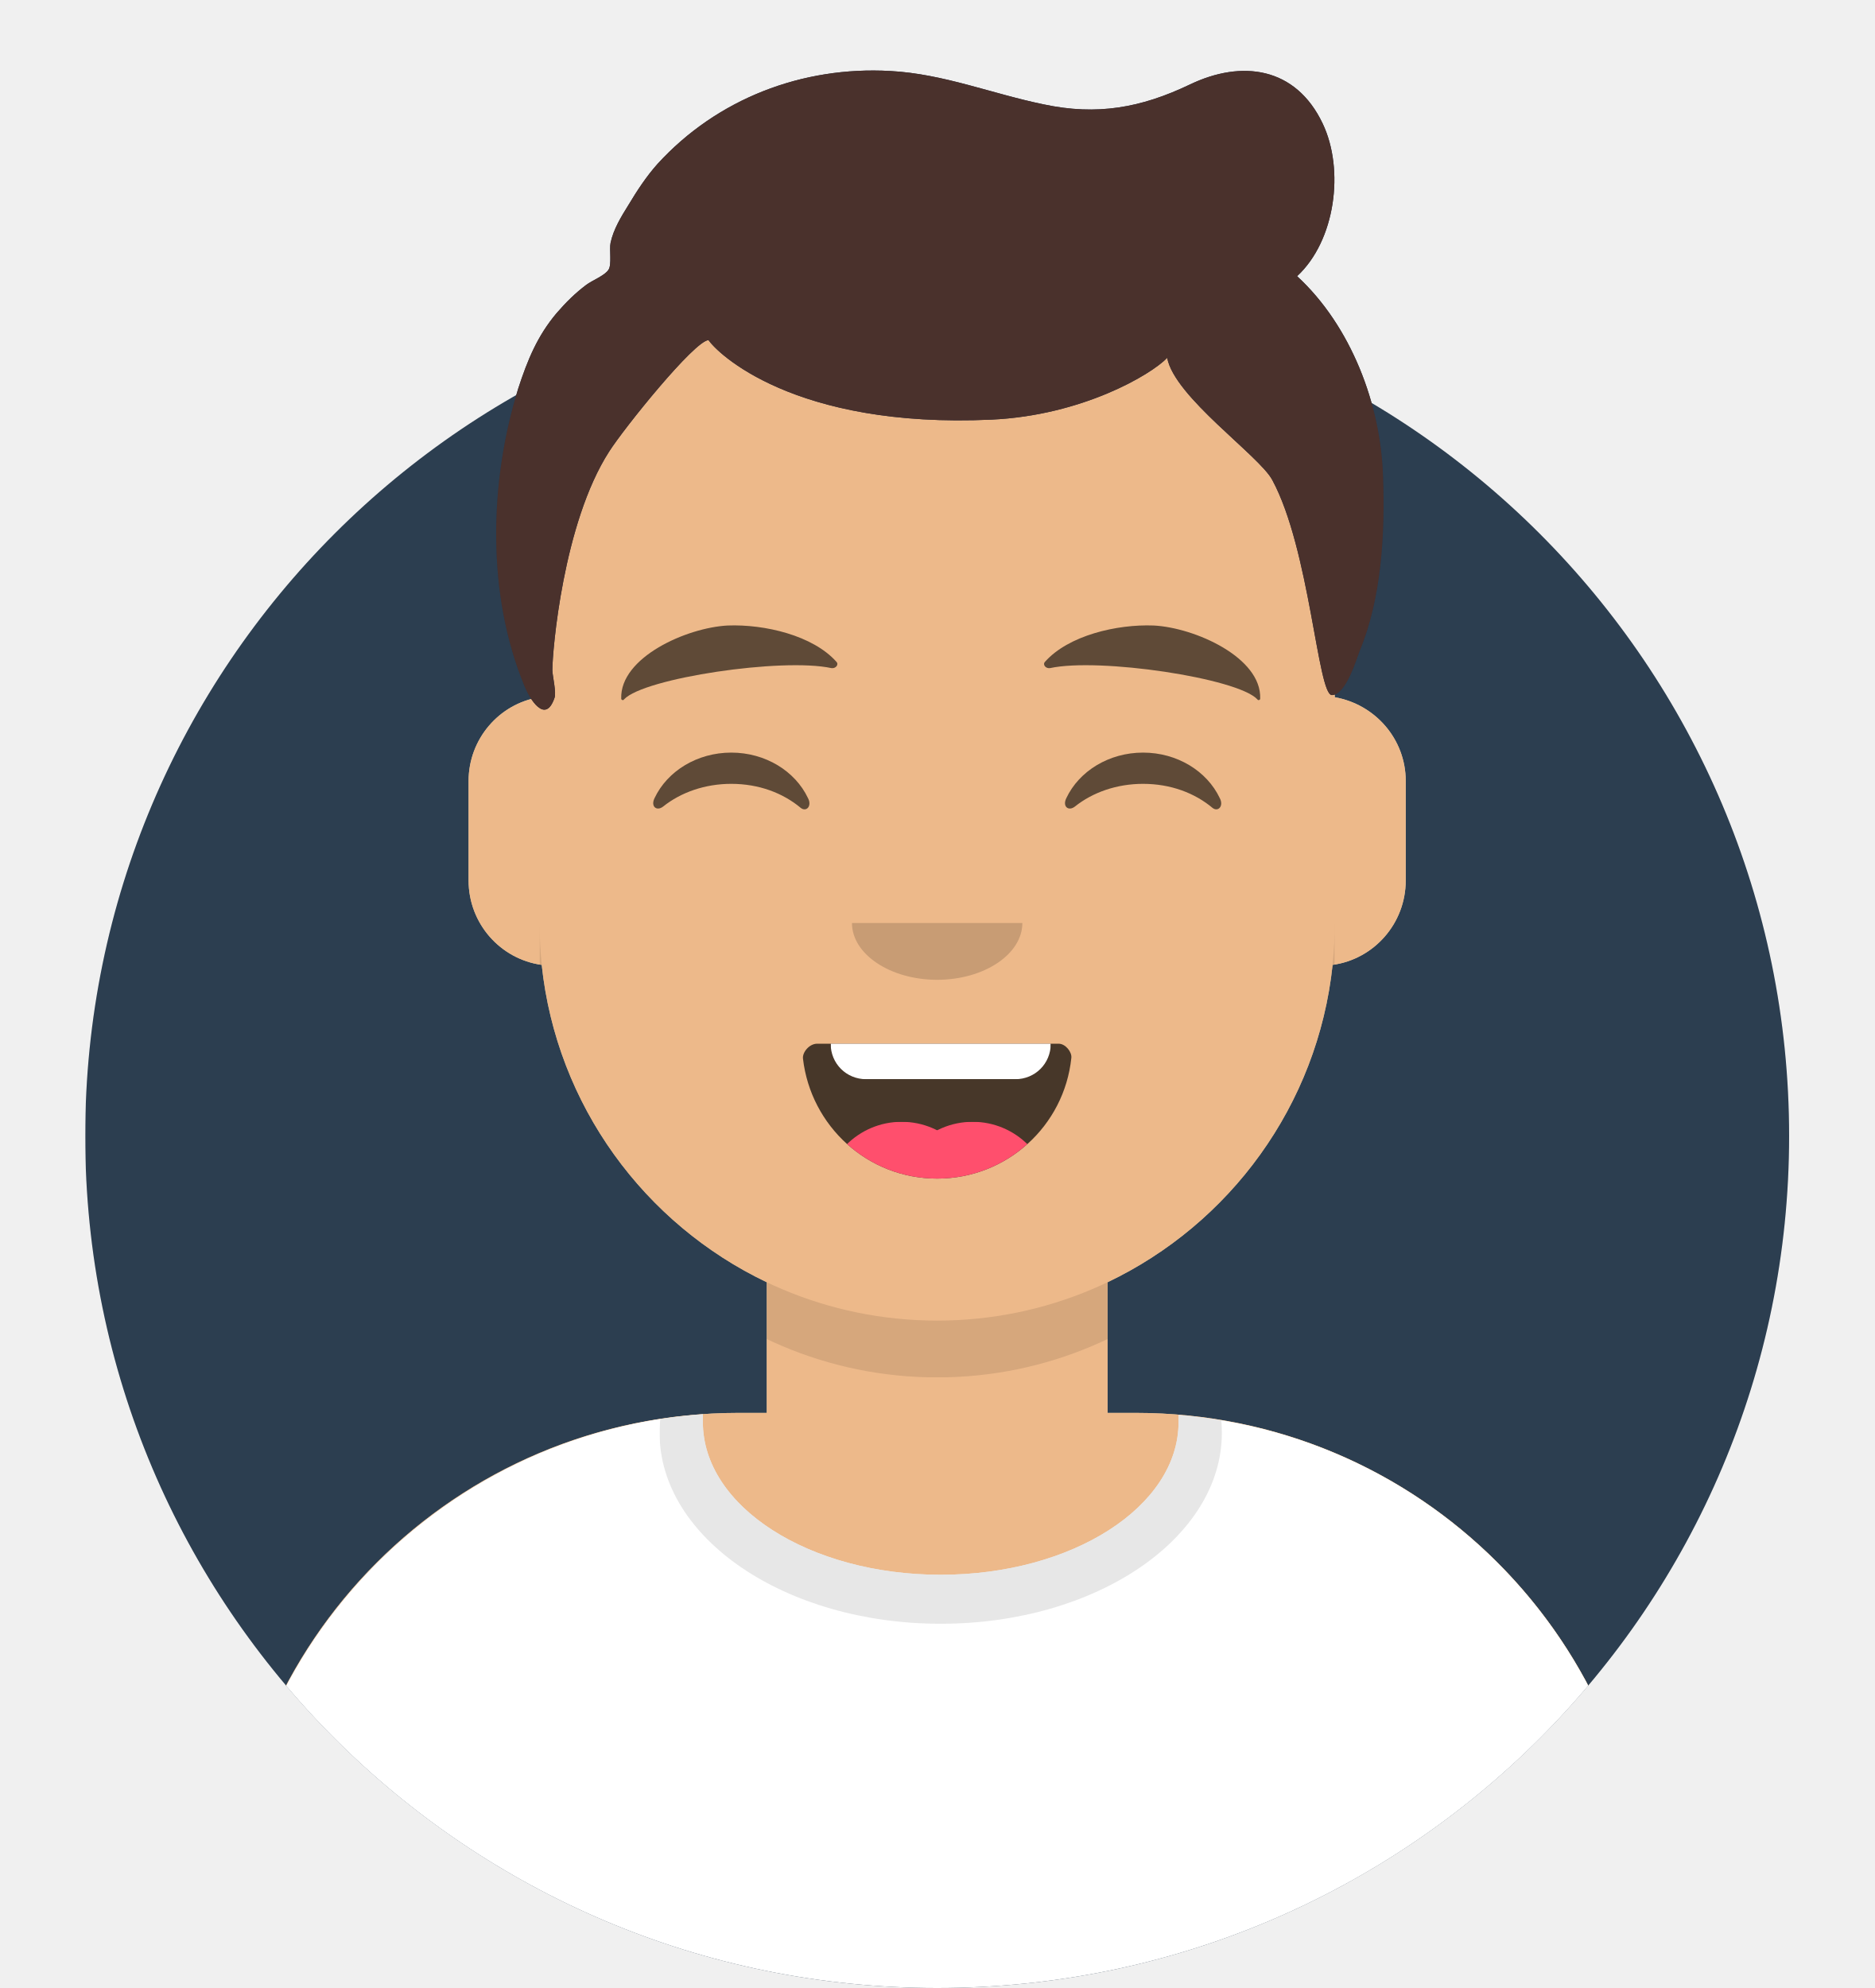
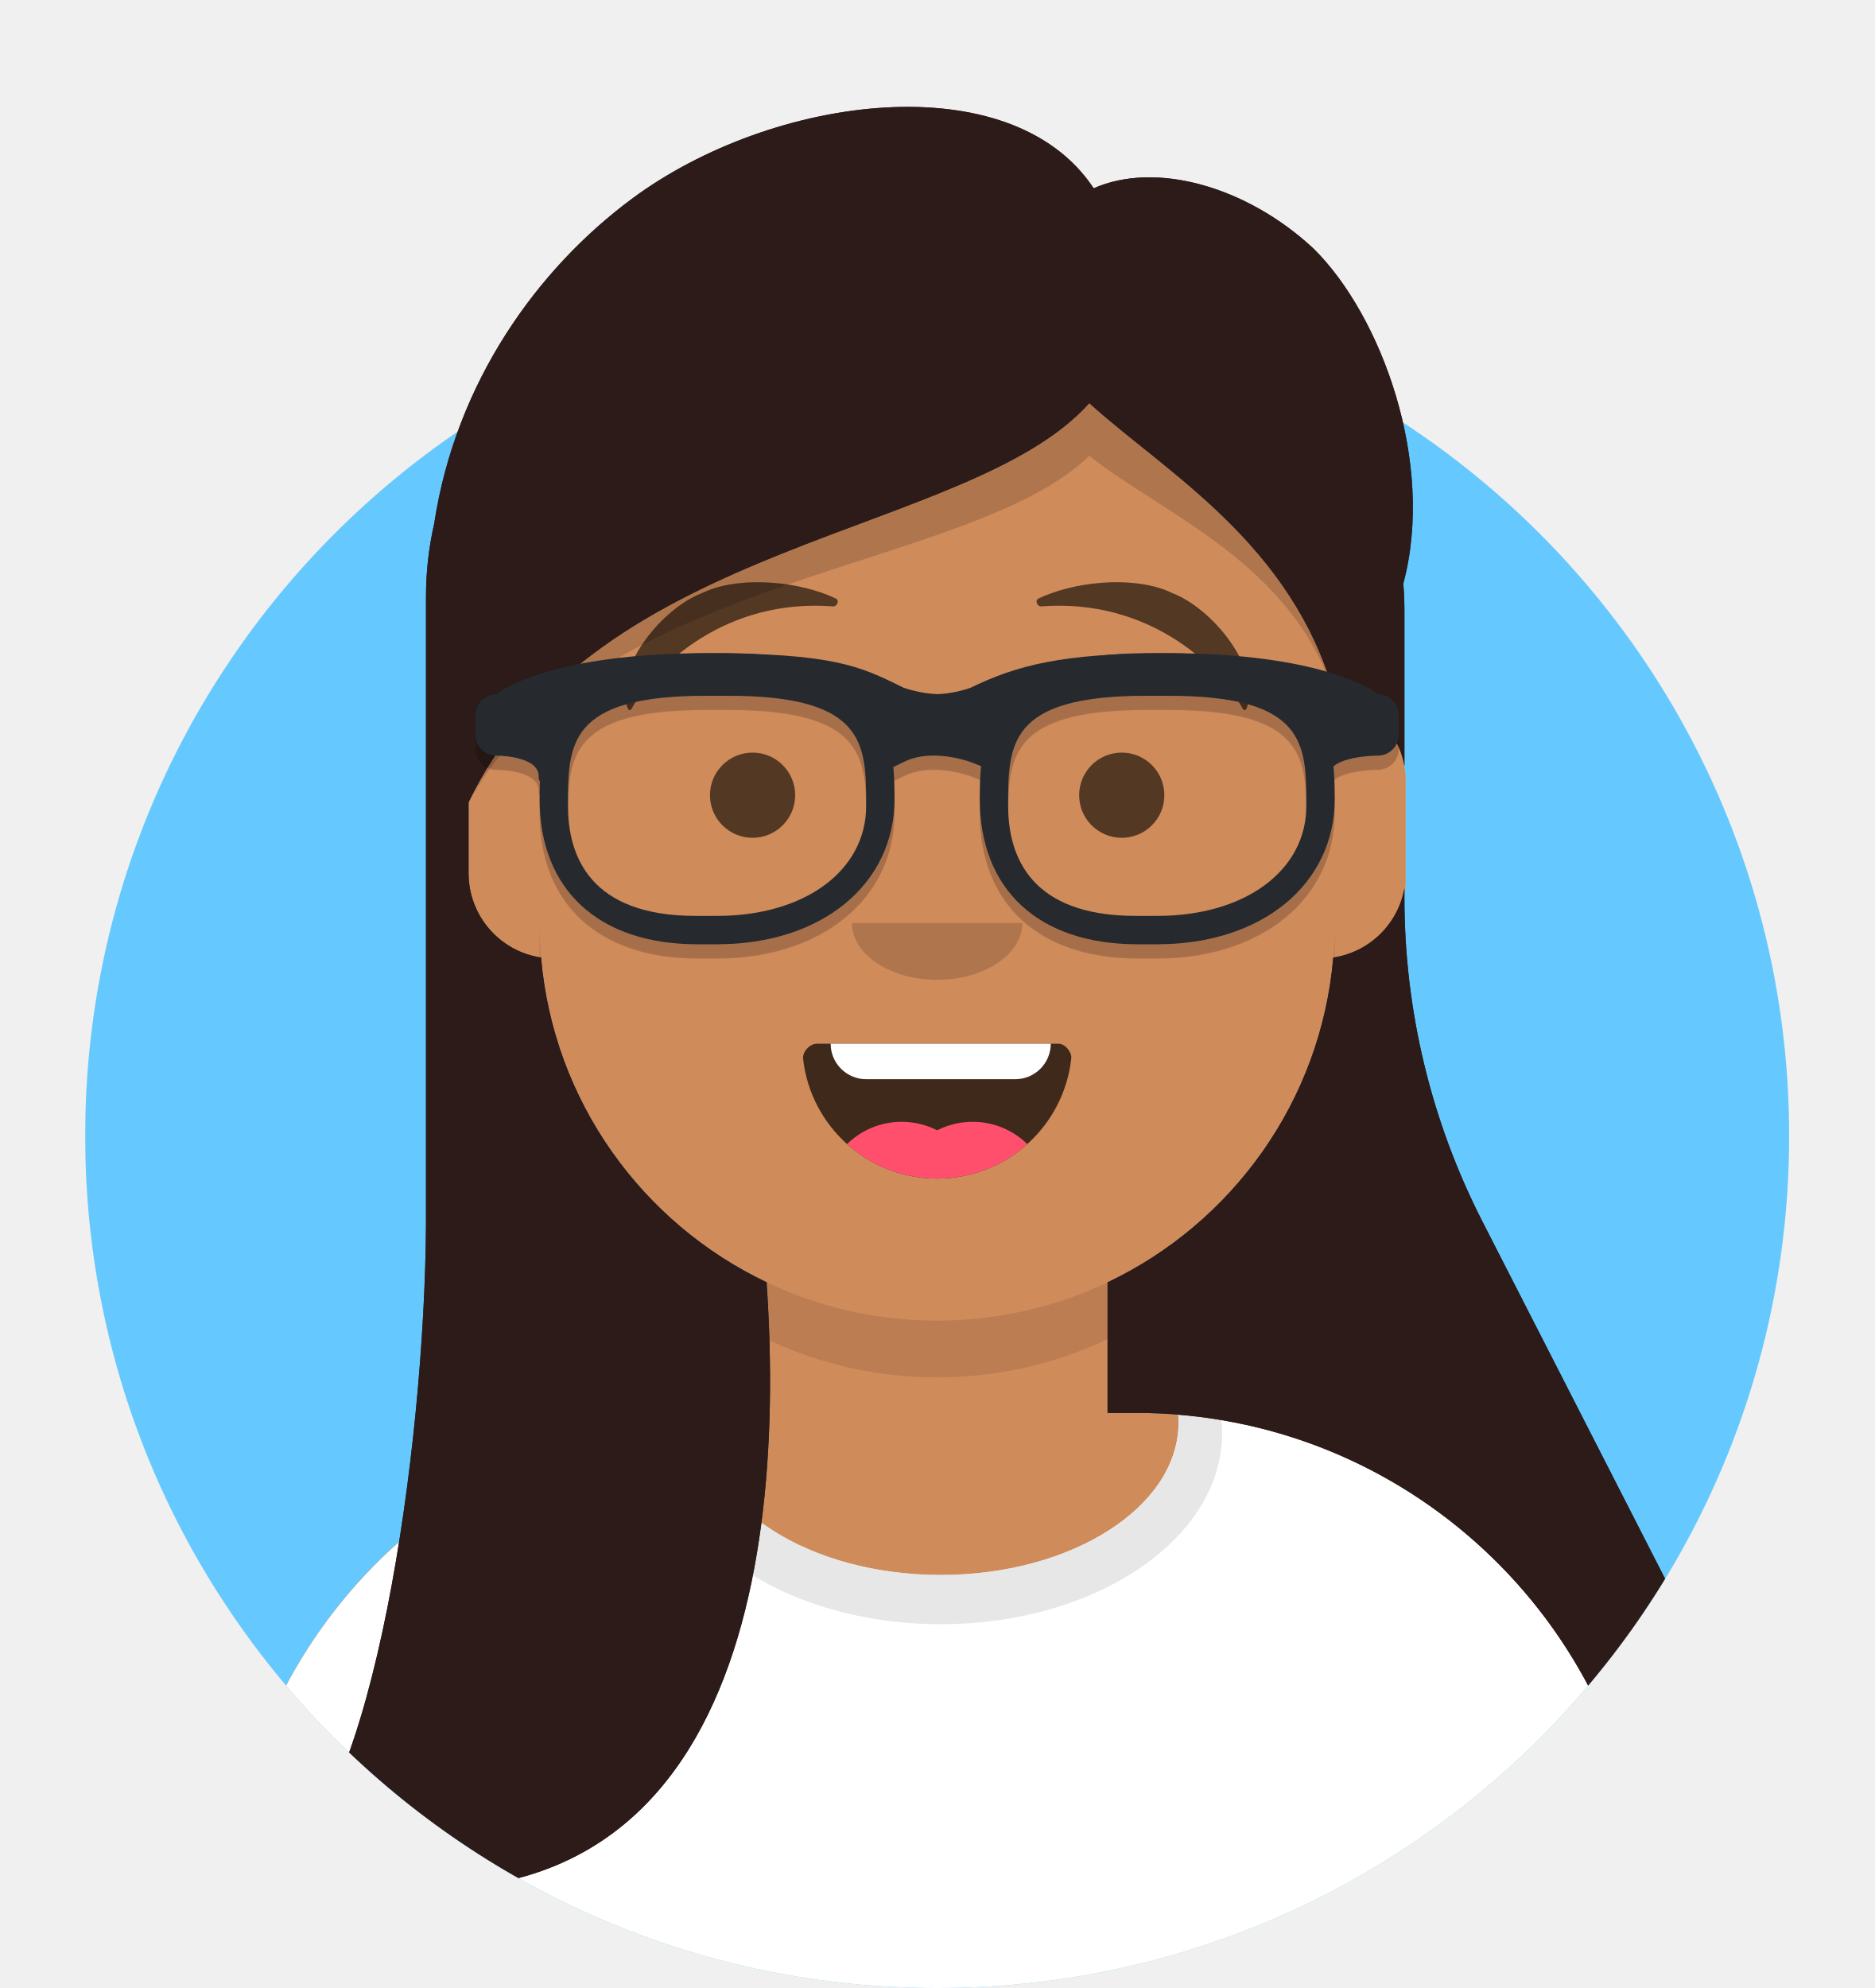
- <svg xmlns="http://www.w3.org/2000/svg" version="1.1" id="Layer_1" x="0px" y="0px" viewBox="0 0 264 280" style="enable-background:new 0 0 264 280;" xml:space="preserve">
-   <style type="text/css">
- 	.st0{fill-rule:evenodd;clip-rule:evenodd;fill:#E6E6E6;}
- 	.st1{filter:url(#Adobe_OpacityMaskFilter);}
- 	.st2{fill-rule:evenodd;clip-rule:evenodd;fill:#FFFFFF;}
- 	.st3{mask:url(#mask-2_1_);}
- 	.st4{fill-rule:evenodd;clip-rule:evenodd;fill:#2C3E50;}
- 	.st5{filter:url(#Adobe_OpacityMaskFilter_1_);}
- 	.st6{mask:url(#mask-4_1_);}
- 	.st7{fill-rule:evenodd;clip-rule:evenodd;fill:#D0C6AC;}
- 	.st8{filter:url(#Adobe_OpacityMaskFilter_2_);}
- 	.st9{mask:url(#mask-6_1_);}
- 	.st10{fill-rule:evenodd;clip-rule:evenodd;fill:#EDB98A;}
- 	.st11{filter:url(#Adobe_OpacityMaskFilter_3_);}
- 	.st12{mask:url(#mask-6_2_);fill-rule:evenodd;clip-rule:evenodd;fill-opacity:0.1;}
- 	.st13{filter:url(#Adobe_OpacityMaskFilter_4_);}
- 	.st14{mask:url(#react-mask-952_1_);}
- 	.st15{filter:url(#Adobe_OpacityMaskFilter_5_);}
- 	.st16{opacity:0.6;mask:url(#react-mask-952_2_);}
- 	.st17{fill-rule:evenodd;clip-rule:evenodd;fill-opacity:0.16;}
- 	.st18{fill-rule:evenodd;clip-rule:evenodd;fill-opacity:0.7;}
- 	.st19{filter:url(#Adobe_OpacityMaskFilter_6_);}
- 	.st20{mask:url(#react-mask-934_1_);fill-rule:evenodd;clip-rule:evenodd;fill:#FFFFFF;}
- 	.st21{filter:url(#Adobe_OpacityMaskFilter_7_);}
- 	.st22{mask:url(#react-mask-934_2_);}
- 	.st23{fill-rule:evenodd;clip-rule:evenodd;fill:#FF4F6D;}
- 	.st24{fill-rule:evenodd;clip-rule:evenodd;fill-opacity:0.6;}
- 	.st25{filter:url(#Adobe_OpacityMaskFilter_8_);}
- 	.st26{mask:url(#react-mask-925_1_);}
- 	.st27{fill-rule:evenodd;clip-rule:evenodd;fill:#28354B;}
- 	.st28{filter:url(#Adobe_OpacityMaskFilter_9_);}
- 	.st29{mask:url(#react-mask-924_1_);}
- 	.st30{fill-rule:evenodd;clip-rule:evenodd;fill:#4A312C;}
- </style>
-   <g>
-     <g transform="translate(-825, -1100)">
+ <svg xmlns="http://www.w3.org/2000/svg" xmlns:xlink="http://www.w3.org/1999/xlink" width="264px" height="280px" viewBox="0 0 264 280" version="1.1">
+   <defs>
+     <circle id="path-1" cx="120" cy="120" r="120" />
+     <path d="M12,160 C12,226.274 65.726,280 132,280 C198.274,280 252,226.274 252,160 L264,160 L264,-1.42108547e-14 L-3.19744231e-14,-1.42108547e-14 L-3.19744231e-14,160 L12,160 Z" id="path-3" />
+     <path d="M124,144.611 L124,163 L128,163 L128,163 C167.765,163 200,195.235 200,235 L200,244 L0,244 L0,235 C-4.86974701e-15,195.235 32.235,163 72,163 L72,163 L76,163 L76,144.611 C58.763,136.422 46.372,119.687 44.305,99.881 C38.48,99.058 34,94.052 34,88 L34,74 C34,68.054 38.325,63.118 44,62.166 L44,56 L44,56 C44,25.072 69.072,5.68137151e-15 100,0 L100,0 L100,0 C130.928,-5.68137151e-15 156,25.072 156,56 L156,62.166 C161.675,63.118 166,68.054 166,74 L166,88 C166,94.052 161.52,99.058 155.695,99.881 C153.628,119.687 141.237,136.422 124,144.611 Z" id="path-5" />
+   </defs>
+   <g id="Avataaar" stroke="none" stroke-width="1" fill="none" fill-rule="evenodd">
+     <g transform="translate(-825, -1100)" id="Avataaar/Circle">
      <g transform="translate(825, 1100)">
-         <g id="Circle" transform="translate(12, 40)">
-           <g id="Circle-Background">
-             <circle class="st0" cx="120" cy="120" r="120" />
-           </g>
-           <defs>
-             <filter id="Adobe_OpacityMaskFilter" filterUnits="userSpaceOnUse" x="0" y="0" width="240" height="240">
-               <feColorMatrix type="matrix" values="1 0 0 0 0  0 1 0 0 0  0 0 1 0 0  0 0 0 1 0" />
-             </filter>
-           </defs>
-           <mask maskUnits="userSpaceOnUse" x="0" y="0" width="240" height="240" id="mask-2_1_">
-             <g class="st1">
-               <circle id="path-1_1_" class="st2" cx="120" cy="120" r="120" />
-             </g>
+         <g id="Circle" stroke-width="1" fill-rule="evenodd" transform="translate(12, 40)">
+           <mask id="mask-2" fill="white">
+             <use xlink:href="#path-1" />
          </mask>
-           <g class="st3">
-             <rect class="st4" width="240" height="240" />
+           <use id="Circle-Background" fill="#E6E6E6" xlink:href="#path-1" />
+           <g id="Color/Palette/Blue-01" mask="url(#mask-2)" fill="#65C9FF">
+             <rect id="🖍Color" x="0" y="0" width="240" height="240" />
          </g>
        </g>
-         <g id="Mask">
- 			</g>
-         <defs>
-           <filter id="Adobe_OpacityMaskFilter_1_" filterUnits="userSpaceOnUse" x="-1" y="0" width="265" height="280">
-             <feColorMatrix type="matrix" values="1 0 0 0 0  0 1 0 0 0  0 0 1 0 0  0 0 0 1 0" />
-           </filter>
-         </defs>
-         <mask maskUnits="userSpaceOnUse" x="-1" y="0" width="265" height="280" id="mask-4_1_">
-           <g class="st5">
-             <path id="path-3_1_" class="st2" d="M12,160c0,66.3,53.7,120,120,120s120-53.7,120-120h12V0H0v160H12z" />
-           </g>
+         <mask id="mask-4" fill="white">
+           <use xlink:href="#path-3" />
        </mask>
-         <g id="Avataaar" class="st6">
+         <g id="Mask" />
+         <g id="Avataaar" stroke-width="1" fill-rule="evenodd" mask="url(#mask-4)">
          <g id="Body" transform="translate(32, 36)">
-             <g>
-               <path class="st7" d="M124,144.6V163h4l0,0c39.8,0,72,32.2,72,72v9H0v-9c0-39.8,32.2-72,72-72l0,0h4v-18.4        c-17.2-8.2-29.6-24.9-31.7-44.7C38.5,99.1,34,94.1,34,88V74c0-5.9,4.3-10.9,10-11.8V56l0,0c0-30.9,25.1-56,56-56l0,0l0,0        c30.9,0,56,25.1,56,56v6.2c5.7,1,10,5.9,10,11.8v14c0,6.1-4.5,11.1-10.3,11.9C153.6,119.7,141.2,136.4,124,144.6z" />
-             </g>
-             <defs>
-               <filter id="Adobe_OpacityMaskFilter_2_" filterUnits="userSpaceOnUse" x="-32" y="0" width="264" height="244">
-                 <feColorMatrix type="matrix" values="1 0 0 0 0  0 1 0 0 0  0 0 1 0 0  0 0 0 1 0" />
-               </filter>
-             </defs>
-             <mask maskUnits="userSpaceOnUse" x="-32" y="0" width="264" height="244" id="mask-6_1_">
-               <g class="st8">
-                 <path id="path-5_1_" class="st2" d="M124,144.6V163h4l0,0c39.8,0,72,32.2,72,72v9H0v-9c0-39.8,32.2-72,72-72l0,0h4v-18.4         c-17.2-8.2-29.6-24.9-31.7-44.7C38.5,99.1,34,94.1,34,88V74c0-5.9,4.3-10.9,10-11.8V56l0,0c0-30.9,25.1-56,56-56l0,0l0,0         c30.9,0,56,25.1,56,56v6.2c5.7,1,10,5.9,10,11.8v14c0,6.1-4.5,11.1-10.3,11.9C153.6,119.7,141.2,136.4,124,144.6z" />
-               </g>
+             <mask id="mask-6" fill="white">
+               <use xlink:href="#path-5" />
            </mask>
-             <g class="st9">
-               <g id="Color" transform="translate(-32, 0)">
-                 <rect class="st10" width="264" height="244" />
+             <use fill="#D0C6AC" xlink:href="#path-5" />
+             <g id="Skin/👶🏽-03-Brown" mask="url(#mask-6)" fill="#D08B5B">
+               <g transform="translate(-32, 0)" id="Color">
+                 <rect x="0" y="0" width="264" height="244" />
              </g>
            </g>
+             <path d="M156,79 L156,102 C156,132.928 130.928,158 100,158 C69.072,158 44,132.928 44,102 L44,79 L44,94 C44,124.928 69.072,150 100,150 C130.928,150 156,124.928 156,94 L156,79 Z" id="Neck-Shadow" fill-opacity="0.1" fill="#000000" mask="url(#mask-6)" />
+           </g>
+           <g id="Clothing/Shirt-Crew-Neck" transform="translate(0, 170)">
            <defs>
-               <filter id="Adobe_OpacityMaskFilter_3_" filterUnits="userSpaceOnUse" x="44" y="79" width="112" height="79">
-                 <feColorMatrix type="matrix" values="1 0 0 0 0  0 1 0 0 0  0 0 1 0 0  0 0 0 1 0" />
-               </filter>
+               <path d="M165.96,29.295 C202.936,32.325 232,63.294 232,101.052 L232,110 L32,110 L32,101.052 C32,62.953 61.592,31.765 99.045,29.22 C99.015,29.593 99,29.969 99,30.348 C99,42.211 113.998,51.828 132.5,51.828 C151.002,51.828 166,42.211 166,30.348 C166,29.995 165.987,29.644 165.96,29.295 Z" id="react-path-72" />
            </defs>
-             <mask maskUnits="userSpaceOnUse" x="44" y="79" width="112" height="79" id="mask-6_2_">
-               <g class="st11">
-                 <path id="path-5_2_" class="st2" d="M124,144.6V163h4l0,0c39.8,0,72,32.2,72,72v9H0v-9c0-39.8,32.2-72,72-72l0,0h4v-18.4         c-17.2-8.2-29.6-24.9-31.7-44.7C38.5,99.1,34,94.1,34,88V74c0-5.9,4.3-10.9,10-11.8V56l0,0c0-30.9,25.1-56,56-56l0,0l0,0         c30.9,0,56,25.1,56,56v6.2c5.7,1,10,5.9,10,11.8v14c0,6.1-4.5,11.1-10.3,11.9C153.6,119.7,141.2,136.4,124,144.6z" />
-               </g>
+             <mask id="react-mask-73" fill="white">
+               <use xlink:href="#react-path-72" />
            </mask>
-             <path id="Neck-Shadow" class="st12" d="M156,79v23c0,30.9-25.1,56-56,56s-56-25.1-56-56V79v15c0,30.9,25.1,56,56,56       s56-25.1,56-56V79z" />
-           </g>
-           <g transform="translate(0, 170)">
-             <g id="Clothes">
-               <path class="st0" d="M166,29.3c37,3,66,34,66,71.8v8.9H32v-8.9C32,63,61.6,31.8,99,29.2c0,0.4,0,0.7,0,1.1        c0,11.9,15,21.5,33.5,21.5S166,42.2,166,30.3C166,30,166,29.6,166,29.3z" />
+             <use id="Clothes" fill="#E6E6E6" fill-rule="evenodd" xlink:href="#react-path-72" />
+             <g id="Color/Palette/Gray-01" mask="url(#react-mask-73)" fill-rule="evenodd" fill="#FFFFFF">
+               <rect id="🖍Color" x="0" y="0" width="264" height="110" />
            </g>
-             <defs>
-               <filter id="Adobe_OpacityMaskFilter_4_" filterUnits="userSpaceOnUse" x="0" y="0" width="264" height="110">
-                 <feColorMatrix type="matrix" values="1 0 0 0 0  0 1 0 0 0  0 0 1 0 0  0 0 0 1 0" />
-               </filter>
-             </defs>
-             <mask maskUnits="userSpaceOnUse" x="0" y="0" width="264" height="110" id="react-mask-952_1_">
-               <g class="st13">
-                 <path id="react-path-951_1_" class="st2" d="M166,29.3c37,3,66,34,66,71.8v8.9H32v-8.9C32,63,61.6,31.8,99,29.2         c0,0.4,0,0.7,0,1.1c0,11.9,15,21.5,33.5,21.5S166,42.2,166,30.3C166,30,166,29.6,166,29.3z" />
-               </g>
-             </mask>
-             <g class="st14">
-               <rect class="st2" width="264" height="110" />
-             </g>
-             <defs>
-               <filter id="Adobe_OpacityMaskFilter_5_" filterUnits="userSpaceOnUse" x="92.9" y="4.9" width="79.3" height="53.8">
-                 <feColorMatrix type="matrix" values="1 0 0 0 0  0 1 0 0 0  0 0 1 0 0  0 0 0 1 0" />
-               </filter>
-             </defs>
-             <mask maskUnits="userSpaceOnUse" x="92.9" y="4.9" width="79.3" height="53.8" id="react-mask-952_2_">
-               <g class="st15">
-                 <path id="react-path-951_2_" class="st2" d="M166,29.3c37,3,66,34,66,71.8v8.9H32v-8.9C32,63,61.6,31.8,99,29.2         c0,0.4,0,0.7,0,1.1c0,11.9,15,21.5,33.5,21.5S166,42.2,166,30.3C166,30,166,29.6,166,29.3z" />
-               </g>
-             </mask>
-             <g id="Shadowy" class="st16">
-               <g transform="translate(92, 4)">
-                 <ellipse class="st17" cx="40.5" cy="27.8" rx="39.6" ry="26.9" />
+             <g id="Shadowy" opacity="0.6" stroke-width="1" fill-rule="evenodd" mask="url(#react-mask-73)" fill-opacity="0.16" fill="#000000">
+               <g transform="translate(92, 4)" id="Hola-👋🏼">
+                 <ellipse cx="40.5" cy="27.848" rx="39.635" ry="26.914" />
              </g>
            </g>
          </g>
-           <g id="Face" transform="translate(76, 82)">
-             <g transform="translate(2, 52)">
-               <g id="Mouth">
-                 <path class="st18" d="M35.1,15.1C36.2,24.6,44.2,32,54,32c9.8,0,17.9-7.4,18.9-17c0.1-0.8-0.8-2-1.8-2c-14.9,0-26.3,0-34,0         C36,13,35,14.2,35.1,15.1z" />
-               </g>
+           <g id="Face" transform="translate(76, 82)" fill="#000000">
+             <g id="Mouth/Smile" transform="translate(2, 52)">
              <defs>
-                 <filter id="Adobe_OpacityMaskFilter_6_" filterUnits="userSpaceOnUse" x="39" y="2" width="31" height="16">
-                   <feColorMatrix type="matrix" values="1 0 0 0 0  0 1 0 0 0  0 0 1 0 0  0 0 0 1 0" />
-                 </filter>
+                 <path d="M35.118,15.128 C36.176,24.62 44.226,32 54,32 C63.804,32 71.874,24.574 72.892,15.04 C72.974,14.273 72.117,13 71.043,13 C56.149,13 44.738,13 37.087,13 C36.007,13 35.012,14.178 35.118,15.128 Z" id="react-path-86" />
              </defs>
-               <mask maskUnits="userSpaceOnUse" x="39" y="2" width="31" height="16" id="react-mask-934_1_">
-                 <g class="st19">
-                   <path id="react-path-933_1_" class="st2" d="M35.1,15.1C36.2,24.6,44.2,32,54,32c9.8,0,17.9-7.4,18.9-17          c0.1-0.8-0.8-2-1.8-2c-14.9,0-26.3,0-34,0C36,13,35,14.2,35.1,15.1z" />
-                 </g>
+               <mask id="react-mask-87" fill="white">
+                 <use xlink:href="#react-path-86" />
              </mask>
-               <path id="Teeth" class="st20" d="M44,2h21c2.8,0,5,2.2,5,5v6c0,2.8-2.2,5-5,5H44c-2.8,0-5-2.2-5-5V7C39,4.2,41.2,2,44,2z" />
-               <defs>
-                 <filter id="Adobe_OpacityMaskFilter_7_" filterUnits="userSpaceOnUse" x="38" y="24" width="32" height="22">
-                   <feColorMatrix type="matrix" values="1 0 0 0 0  0 1 0 0 0  0 0 1 0 0  0 0 0 1 0" />
-                 </filter>
-               </defs>
-               <mask maskUnits="userSpaceOnUse" x="38" y="24" width="32" height="22" id="react-mask-934_2_">
-                 <g class="st21">
-                   <path id="react-path-933_2_" class="st2" d="M35.1,15.1C36.2,24.6,44.2,32,54,32c9.8,0,17.9-7.4,18.9-17          c0.1-0.8-0.8-2-1.8-2c-14.9,0-26.3,0-34,0C36,13,35,14.2,35.1,15.1z" />
-                 </g>
-               </mask>
-               <g id="Tongue" class="st22">
+               <use id="Mouth" fill-opacity="0.7" fill="#000000" fill-rule="evenodd" xlink:href="#react-path-86" />
+               <rect id="Teeth" fill="#FFFFFF" fill-rule="evenodd" mask="url(#react-mask-87)" x="39" y="2" width="31" height="16" rx="5" />
+               <g id="Tongue" stroke-width="1" fill-rule="evenodd" mask="url(#react-mask-87)" fill="#FF4F6D">
                <g transform="translate(38, 24)">
-                   <circle class="st23" cx="11" cy="11" r="11" />
-                   <circle class="st23" cx="21" cy="11" r="11" />
+                   <circle cx="11" cy="11" r="11" />
+                   <circle cx="21" cy="11" r="11" />
                </g>
              </g>
            </g>
-             <g transform="translate(28, 40)">
-               <path id="Nose" class="st17" d="M16,8c0,4.4,5.4,8,12,8l0,0c6.6,0,12-3.6,12-8" />
+             <g id="Nose/Default" transform="translate(28, 40)" fill-opacity="0.16">
+               <path d="M16,8 C16,12.418 21.373,16 28,16 L28,16 C34.627,16 40,12.418 40,8" id="Nose" />
            </g>
-             <g transform="translate(0, 8)">
-               <path id="Squint" class="st24" d="M16.2,22.4C18,18.6,22.2,16,27,16c4.8,0,9,2.6,10.8,6.4c0.6,1.1-0.2,2-1,1.4        c-2.5-2.1-5.9-3.4-9.8-3.4c-3.7,0-7.1,1.2-9.6,3.2C16.5,24.3,15.6,23.6,16.2,22.4z" />
-               <path class="st24" d="M74.2,22.4C76,18.6,80.2,16,85,16c4.8,0,9,2.6,10.8,6.4c0.6,1.1-0.2,2-1,1.4c-2.5-2.1-5.9-3.4-9.8-3.4        c-3.7,0-7.1,1.2-9.6,3.2C74.5,24.3,73.6,23.6,74.2,22.4z" />
+             <g id="Eyes/Default-😀" transform="translate(0, 8)" fill-opacity="0.6">
+               <circle id="Eye" cx="30" cy="22" r="6" />
+               <circle id="Eye" cx="82" cy="22" r="6" />
            </g>
-             <g>
-               <path id="Eyebrow" class="st24" d="M26.5,6.1c-5.8,0.3-15.2,4.5-15,10.3c0,0.2,0.3,0.3,0.4,0.1c2.8-3,22.3-5.9,29.2-4.4        c0.6,0.1,1.1-0.5,0.7-0.9C38.5,7.5,31.7,5.9,26.5,6.1" />
-               <path class="st24" d="M86.5,6.1c5.8,0.3,15.2,4.5,15,10.3c0,0.2-0.3,0.3-0.4,0.1c-2.8-3-22.3-5.9-29.2-4.4        c-0.6,0.1-1.1-0.5-0.7-0.9C74.5,7.5,81.3,5.9,86.5,6.1" />
+             <g id="Eyebrow/Natural/Raised-Excited-Natural" fill-opacity="0.6">
+               <path d="M22.766,1.578 L23.677,1.176 C28.919,-0.905 36.865,-0.033 41.723,2.299 C42.29,2.571 41.902,3.452 41.321,3.407 C26.402,2.256 16.358,11.553 12.946,17.847 C12.845,18.034 12.539,18.055 12.464,17.881 C10.156,12.562 16.913,3.896 22.766,1.578 Z" id="Eye-Browse-Reddit" />
+               <path d="M80.766,1.578 L81.677,1.176 C86.919,-0.905 94.865,-0.033 99.723,2.299 C100.29,2.571 99.902,3.452 99.321,3.407 C84.402,2.256 74.358,11.553 70.946,17.847 C70.845,18.034 70.539,18.055 70.464,17.881 C68.156,12.562 74.913,3.896 80.766,1.578 Z" id="Eye-Browse-Reddit" transform="translate(85, 9) scale(-1, 1) translate(-85, -9) " />
            </g>
          </g>
-           <g id="Top">
+           <g id="Top" stroke-width="1" fill-rule="evenodd">
            <defs>
-               <filter id="Adobe_OpacityMaskFilter_8_" filterUnits="userSpaceOnUse" x="-1" y="0" width="264" height="280">
-                 <feColorMatrix type="matrix" values="1 0 0 0 0  0 1 0 0 0  0 0 1 0 0  0 0 0 1 0" />
-               </filter>
+               <rect id="react-path-95" x="0" y="0" width="264" height="280" />
+               <path d="M21,157.541 L21,69.046 C21,65.514 21.398,62.075 22.152,58.771 C25.205,38.731 36.775,22.811 50,13 C69.905,-1.76 103.442,-6.018 115.047,11.522 C123.698,7.681 136.519,11.182 146,20 C155.565,29.415 163.2,50.197 158.657,67.204 C158.762,68.469 158.815,69.749 158.815,71.041 L158.815,92.892 C157.934,87.918 153.989,84.003 149,83.166 L149,83 C142.964,61.464 125.23,51.58 114.43,41.777 C97.535,60.673 44.823,60.74 27,98 L27,108 C27,114.019 31.431,119.002 37.209,119.867 C38.952,140.115 51.469,157.283 69,165.611 L69,166 C71.93,209.855 62.358,264.797 0,248 C13.606,240.038 20.808,189.056 21,157.541 Z M117,165.611 C134.531,157.283 147.048,140.115 148.791,119.867 C153.879,119.106 157.922,115.151 158.815,110.108 L158.815,111.47 L158.815,111.47 C158.815,127.299 162.573,142.901 169.778,156.994 L196.727,209.701 C203.69,223.32 201.646,239.174 192.791,250.469 C189.966,213.289 158.903,184 121,184 L121,184 L117,184 L117,165.611 Z" id="react-path-96" />
+               <path d="M65.18,77.737 C67.363,76.105 80.407,75.479 82.758,74.089 C83.492,73.655 84.061,73.216 84.5,72.78 C84.939,73.216 85.509,73.655 86.242,74.089 C88.593,75.479 101.637,76.105 103.82,77.737 C106.03,79.391 107.644,83.185 107.467,86.151 C107.255,89.71 103.361,98.203 93.672,99.181 C91.558,96.828 88.237,95.31 84.5,95.31 C80.763,95.31 77.442,96.828 75.328,99.181 C65.639,98.203 61.745,89.71 61.533,86.151 C61.357,83.185 62.97,79.391 65.18,77.737 M103.142,94.906 C103.143,94.906 103.145,94.905 103.146,94.905 C103.144,94.905 103.143,94.906 103.142,94.906 M65.845,94.901 C65.849,94.903 65.857,94.906 65.862,94.908 C65.857,94.906 65.851,94.903 65.845,94.901 M144.863,55.985 C144.474,50.03 143.278,44.152 142.234,38.286 C141.953,36.707 140.424,26 139.735,26 C139.502,35.109 138.702,44.08 137.67,53.139 C137.361,55.848 137.038,58.556 136.825,61.274 C136.654,63.47 136.96,66.122 136.428,68.246 C135.749,70.952 132.348,73.478 129.703,74.411 C123.103,76.737 117.598,67.108 111.961,64.291 C104.643,60.635 92.064,59.764 84.582,64.53 C76.936,59.764 64.357,60.635 57.039,64.291 C51.402,67.108 45.897,76.737 39.297,74.411 C36.652,73.478 33.25,70.952 32.572,68.246 C32.04,66.122 32.346,63.47 32.175,61.274 C31.962,58.556 31.639,55.848 31.33,53.139 C30.298,44.08 29.497,35.109 29.265,26 C28.576,26 27.047,36.707 26.766,38.286 C25.722,44.152 24.526,50.03 24.138,55.985 C23.739,62.105 24.215,68.167 25.47,74.163 C26.069,77.028 26.769,79.876 27.519,82.704 C28.353,85.847 27.199,91.966 27.572,95.192 C28.279,101.296 31.154,113.2 34.383,118.451 C35.944,120.989 37.773,122.574 39.816,124.619 C41.783,126.588 42.604,129.64 44.726,131.737 C48.682,135.645 54.446,137.971 60.366,138.543 C65.677,143.05 74.506,146 84.5,146 C94.495,146 103.323,143.05 108.635,138.543 C114.554,137.971 120.318,135.645 124.274,131.737 C126.396,129.64 127.217,126.588 129.184,124.619 C131.226,122.574 133.056,120.989 134.617,118.451 C137.846,113.2 140.721,101.296 141.428,95.192 C141.801,91.966 140.647,85.847 141.481,82.704 C142.232,79.876 142.931,77.028 143.531,74.163 C144.785,68.167 145.261,62.105 144.863,55.985 Z" id="react-path-97" />
            </defs>
-             <mask maskUnits="userSpaceOnUse" x="-1" y="0" width="264" height="280" id="react-mask-925_1_">
-               <g class="st25">
-                 <rect id="react-path-927_1_" class="st2" width="264" height="280" />
-               </g>
+             <mask id="react-mask-93" fill="white">
+               <use xlink:href="#react-path-95" />
            </mask>
-             <g class="st26">
+             <g id="Mask" />
+             <g id="Top/Long-Hair/Straight" mask="url(#react-mask-93)">
              <g transform="translate(-1, 0)">
-                 <g id="Short-Hair">
-                   <path class="st27" d="M183.7,38.9c5.4-5,6.7-15,3.6-21.5c-3.8-8-11.4-9-18.7-5.5c-6.9,3.3-13.1,4.4-20.6,2.8          c-7.3-1.5-14.1-4.3-21.6-4.7C114,9.3,102,13.9,93.6,23.1c-1.6,1.8-2.9,3.8-4.1,5.8c-1,1.6-2.1,3.4-2.5,5.3          c-0.2,0.9,0.2,3.1-0.3,3.8c-0.5,0.8-2.3,1.5-3.1,2.1c-1.6,1.2-2.9,2.5-4.2,4c-2.7,3.2-4.1,6.6-5.4,10.6          c-4.1,13.2-4.5,29,0.9,42c0.7,1.7,2.9,5.4,4.2,1.6c0.3-0.7-0.3-3.2-0.3-3.9c0-2.7,1.5-20.7,8-30.8c2.1-3.3,12-15.6,14-15.7          c1.1,1.7,11.9,12.5,39.9,11.2c12.7-0.6,22.4-6.3,24.7-8.7c1,5.5,13,13.8,14.8,17.2c5.3,9.8,6.4,30.3,8.4,30.3          s3.5-5.2,3.9-6.2c3.1-7.4,3.6-16.6,3.3-24.6C195.5,57,191.3,45.9,183.7,38.9z" />
+                 <g id="Hair" stroke-width="1" fill="none" fill-rule="evenodd" transform="translate(40, 15)">
+                   <mask id="react-mask-94" fill="white">
+                     <use xlink:href="#react-path-96" />
+                   </mask>
+                   <use fill="#272C2E" xlink:href="#react-path-96" />
+                   <g id="Skin/👶🏽-03-Brown" mask="url(#react-mask-94)" fill="#2C1B18">
+                     <g transform="translate(0, 0) " id="Color">
+                       <rect x="0" y="0" width="264" height="280" />
+                     </g>
+                   </g>
                </g>
-                 <defs>
-                   <filter id="Adobe_OpacityMaskFilter_9_" filterUnits="userSpaceOnUse" x="0" y="0" width="264" height="280">
-                     <feColorMatrix type="matrix" values="1 0 0 0 0  0 1 0 0 0  0 0 1 0 0  0 0 0 1 0" />
-                   </filter>
-                 </defs>
-                 <mask maskUnits="userSpaceOnUse" x="0" y="0" width="264" height="280" id="react-mask-924_1_">
-                   <g class="st28">
-                     <path id="react-path-926_1_" class="st2" d="M183.7,38.9c5.4-5,6.7-15,3.6-21.5c-3.8-8-11.4-9-18.7-5.5           c-6.9,3.3-13.1,4.4-20.6,2.8c-7.3-1.5-14.1-4.3-21.6-4.7C114,9.3,102,13.9,93.6,23.1c-1.6,1.8-2.9,3.8-4.1,5.8           c-1,1.6-2.1,3.4-2.5,5.3c-0.2,0.9,0.2,3.1-0.3,3.8c-0.5,0.8-2.3,1.5-3.1,2.1c-1.6,1.2-2.9,2.5-4.2,4           c-2.7,3.2-4.1,6.6-5.4,10.6c-4.1,13.2-4.5,29,0.9,42c0.7,1.7,2.9,5.4,4.2,1.6c0.3-0.7-0.3-3.2-0.3-3.9           c0-2.7,1.5-20.7,8-30.8c2.1-3.3,12-15.6,14-15.7c1.1,1.7,11.9,12.5,39.9,11.2c12.7-0.6,22.4-6.3,24.7-8.7           c1,5.5,13,13.8,14.8,17.2c5.3,9.8,6.4,30.3,8.4,30.3s3.5-5.2,3.9-6.2c3.1-7.4,3.6-16.6,3.3-24.6           C195.5,57,191.3,45.9,183.7,38.9z" />
-                   </g>
-                 </mask>
-                 <g class="st29">
-                   <g transform="translate(0, 0) ">
-                     <rect class="st30" width="264" height="280" />
+                 <path d="M67,113 C84.823,80.665 137.535,80.607 154.43,64.208 C165.208,72.698 182.892,79.267 188.963,97.869 C182.892,76.424 165.208,66.56 154.43,56.777 C137.535,75.673 84.823,75.74 67,113 Z" id="Shadow" fill-opacity="0.16" fill="#000000" fill-rule="evenodd" />
+                 <g id="Top/_Resources/Prescription-02" fill="none" transform="translate(62, 85)" stroke-width="1">
+                   <defs>
+                     <filter x="-0.8%" y="-2.4%" width="101.5%" height="109.8%" filterUnits="objectBoundingBox" id="react-filter-98">
+                       <feOffset dx="0" dy="2" in="SourceAlpha" result="shadowOffsetOuter1" />
+                       <feColorMatrix values="0 0 0 0 0   0 0 0 0 0   0 0 0 0 0  0 0 0 0.2 0" type="matrix" in="shadowOffsetOuter1" result="shadowMatrixOuter1" />
+                       <feMerge>
+                         <feMergeNode in="shadowMatrixOuter1" />
+                         <feMergeNode in="SourceGraphic" />
+                       </feMerge>
+                     </filter>
+                   </defs>
+                   <g id="Wayfarers" filter="url(#react-filter-98)" transform="translate(6, 7)" fill="#252C2F">
+                     <path d="M34,41 L31.242,41 C17.315,41 9,33.336 9,20.5 C9,10.127 10.817,0 32.53,0 L35.47,0 C57.183,0 59,10.127 59,20.5 C59,32.569 48.721,41 34,41 Z M32.385,6 C13,6 13,12.841 13,21.502 C13,28.572 16.116,37 30.971,37 L34,37 C46.365,37 55,30.627 55,21.502 C55,12.841 55,6 35.615,6 L32.385,6 Z" id="Left" fill-rule="nonzero" />
+                     <path d="M96,41 L93.242,41 C79.315,41 71,33.336 71,20.5 C71,10.127 72.817,0 94.53,0 L97.47,0 C119.183,0 121,10.127 121,20.5 C121,32.569 110.721,41 96,41 Z M94.385,6 C75,6 75,12.841 75,21.502 C75,28.572 78.119,37 92.971,37 L96,37 C108.365,37 117,30.627 117,21.502 C117,12.841 117,6 97.615,6 L94.385,6 Z" id="Right" fill-rule="nonzero" />
+                     <path d="M2.955,5.772 C3.646,5.096 11.21,0 32.5,0 C50.351,0 54.13,1.853 59.85,4.652 L60.269,4.859 C60.667,4.999 62.7,5.69 65.079,5.766 C67.246,5.673 69.1,5.085 69.642,4.897 C76.17,1.722 82.561,0 97.5,0 C118.79,0 126.354,5.096 127.045,5.772 C128.679,5.772 130,7.062 130,8.657 L130,11.543 C130,13.139 128.679,14.429 127.045,14.429 C127.045,14.429 120.144,14.429 120.144,17.315 C120.144,20.2 118.182,13.139 118.182,11.543 L118.182,8.732 C114.579,7.353 108.128,4.786 97.5,4.786 C85.658,4.786 79.761,6.886 74.702,8.971 L74.759,9.108 L74.756,11.094 L72.539,16.444 L69.8,15.361 C69.556,15.264 69.028,15.09 68.296,14.91 C66.256,14.407 64.159,14.254 62.304,14.634 C61.624,14.774 60.992,14.984 60.413,15.267 L57.77,16.558 L55.127,11.396 L55.244,9.102 L55.325,8.907 C50.962,6.874 46.939,4.786 32.5,4.786 C21.872,4.786 15.422,7.352 11.818,8.731 L11.818,11.543 C11.818,13.139 8.864,20.2 8.864,17.315 C8.864,14.429 2.955,14.429 2.955,14.429 C1.324,14.429 0,13.139 0,11.543 L0,8.657 C0,7.062 1.324,5.772 2.955,5.772 Z" id="Stuff" fill-rule="nonzero" />
                  </g>
                </g>
              </g>
            </g>
          </g>
        </g>
      </g>
    </g>
  </g>
</svg>
